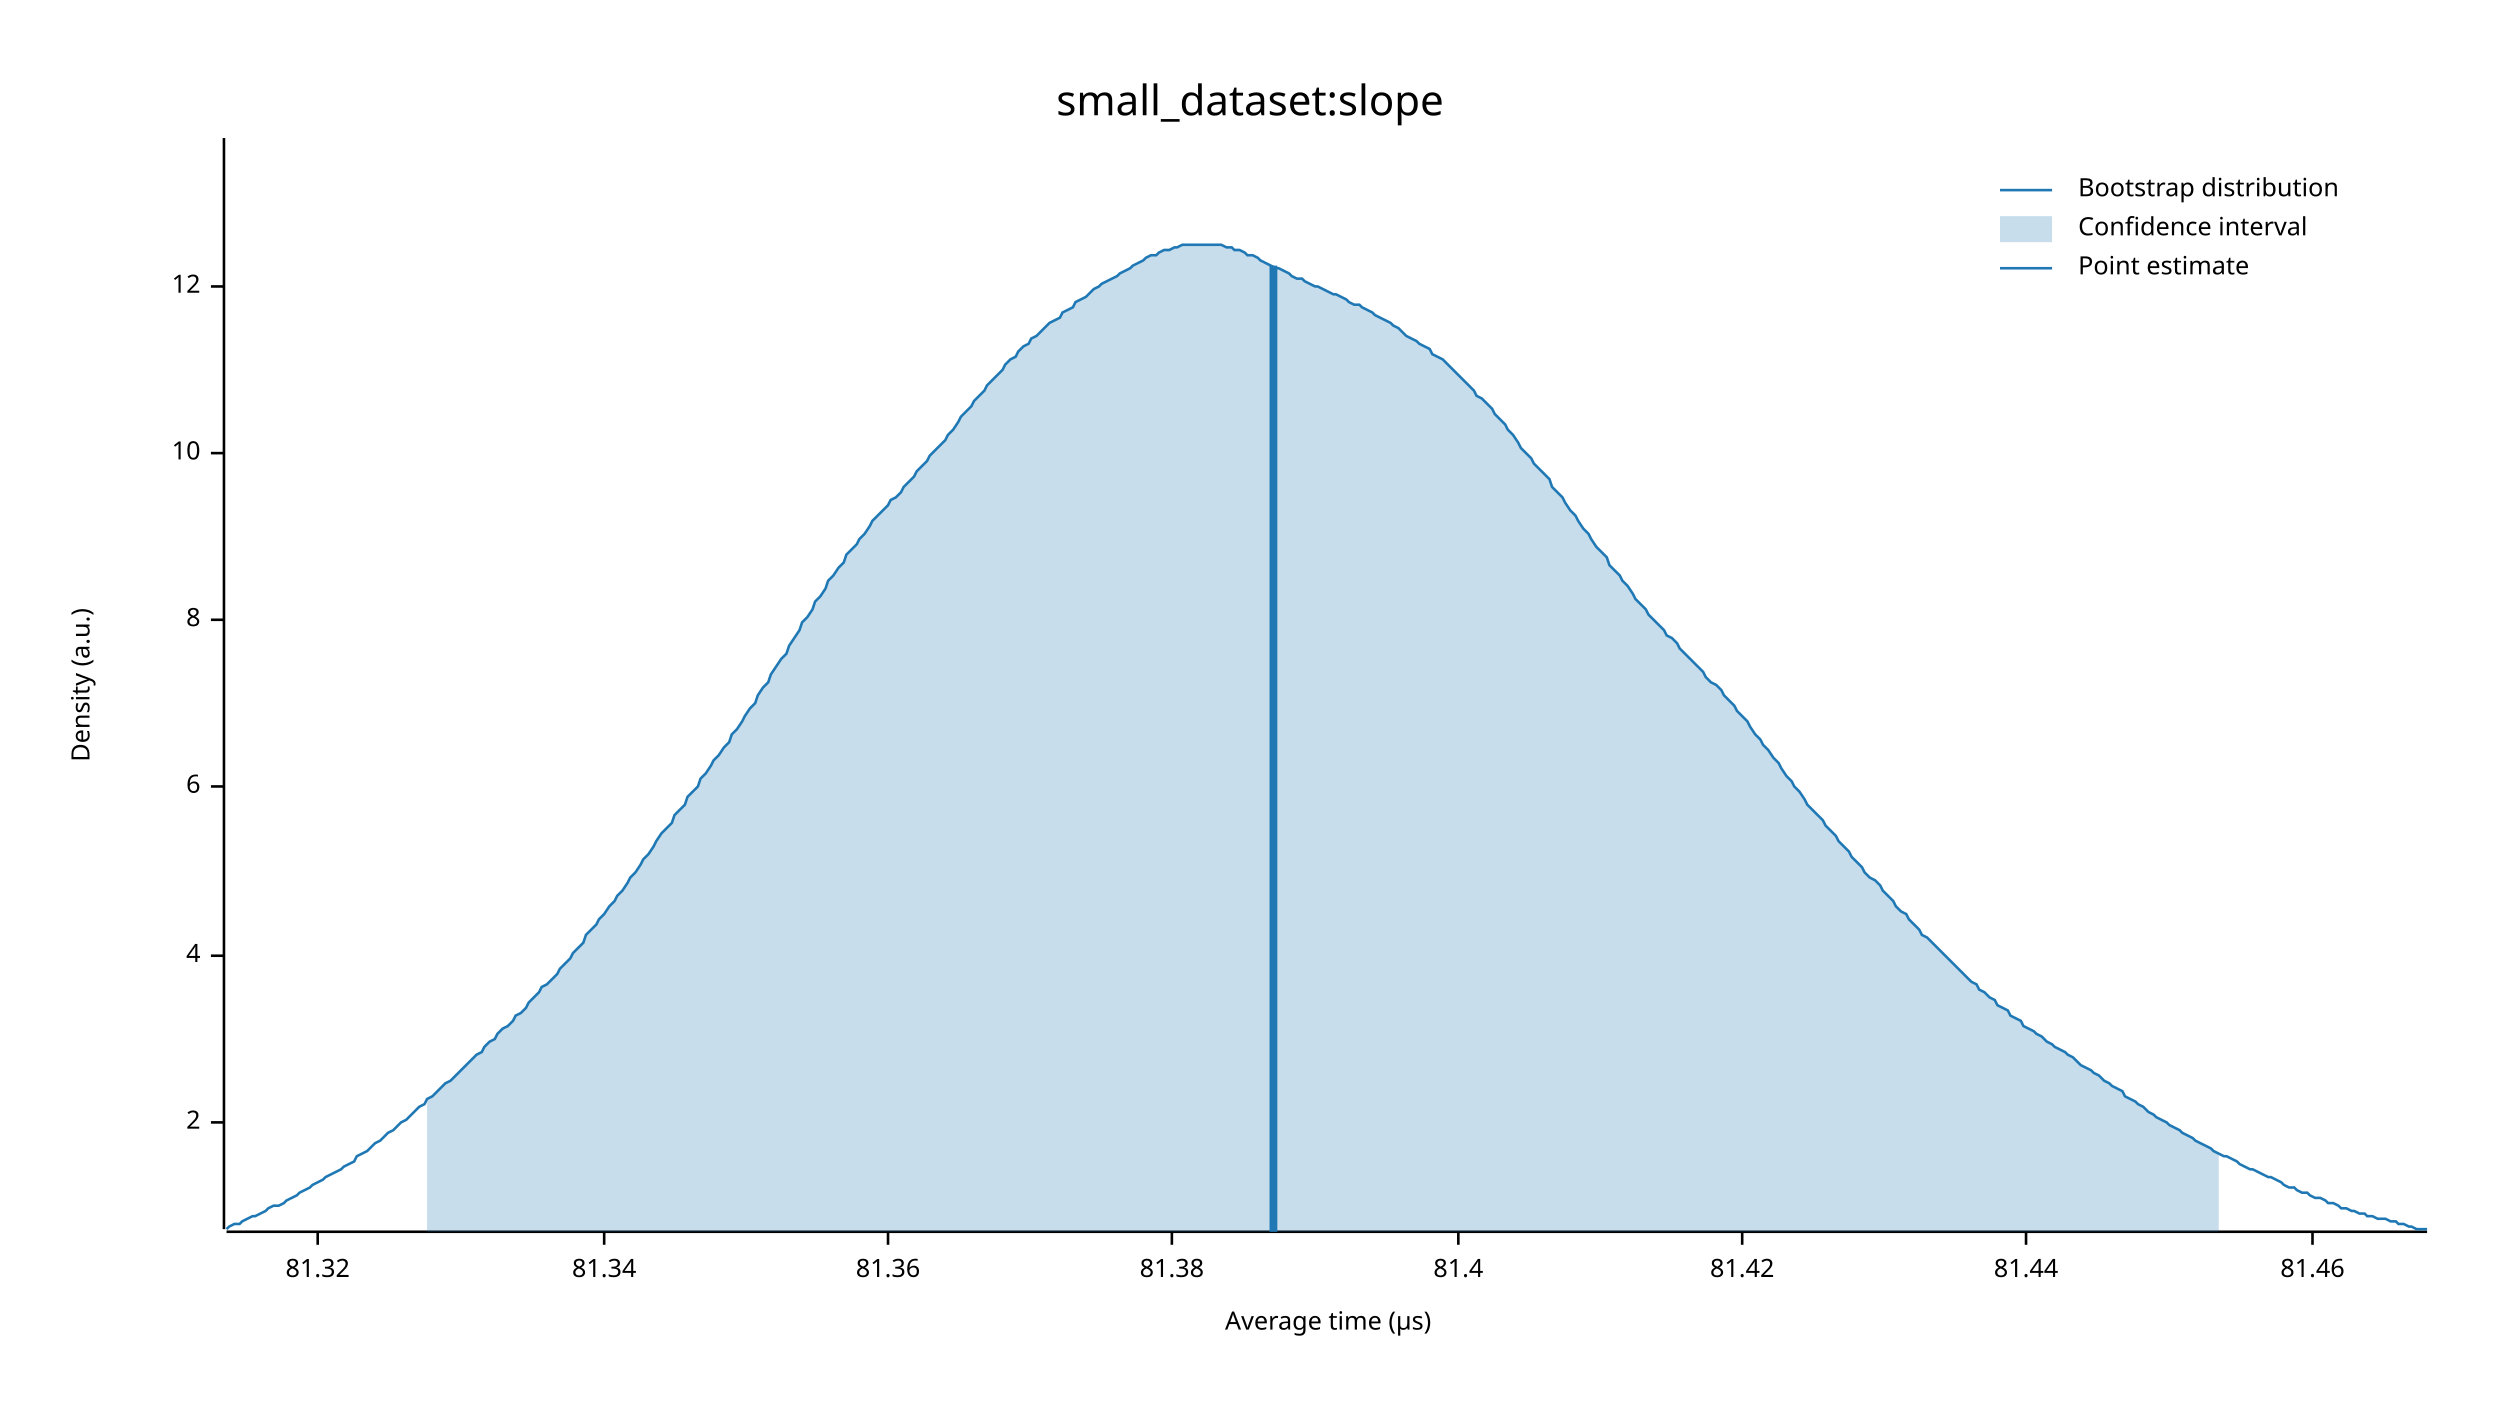
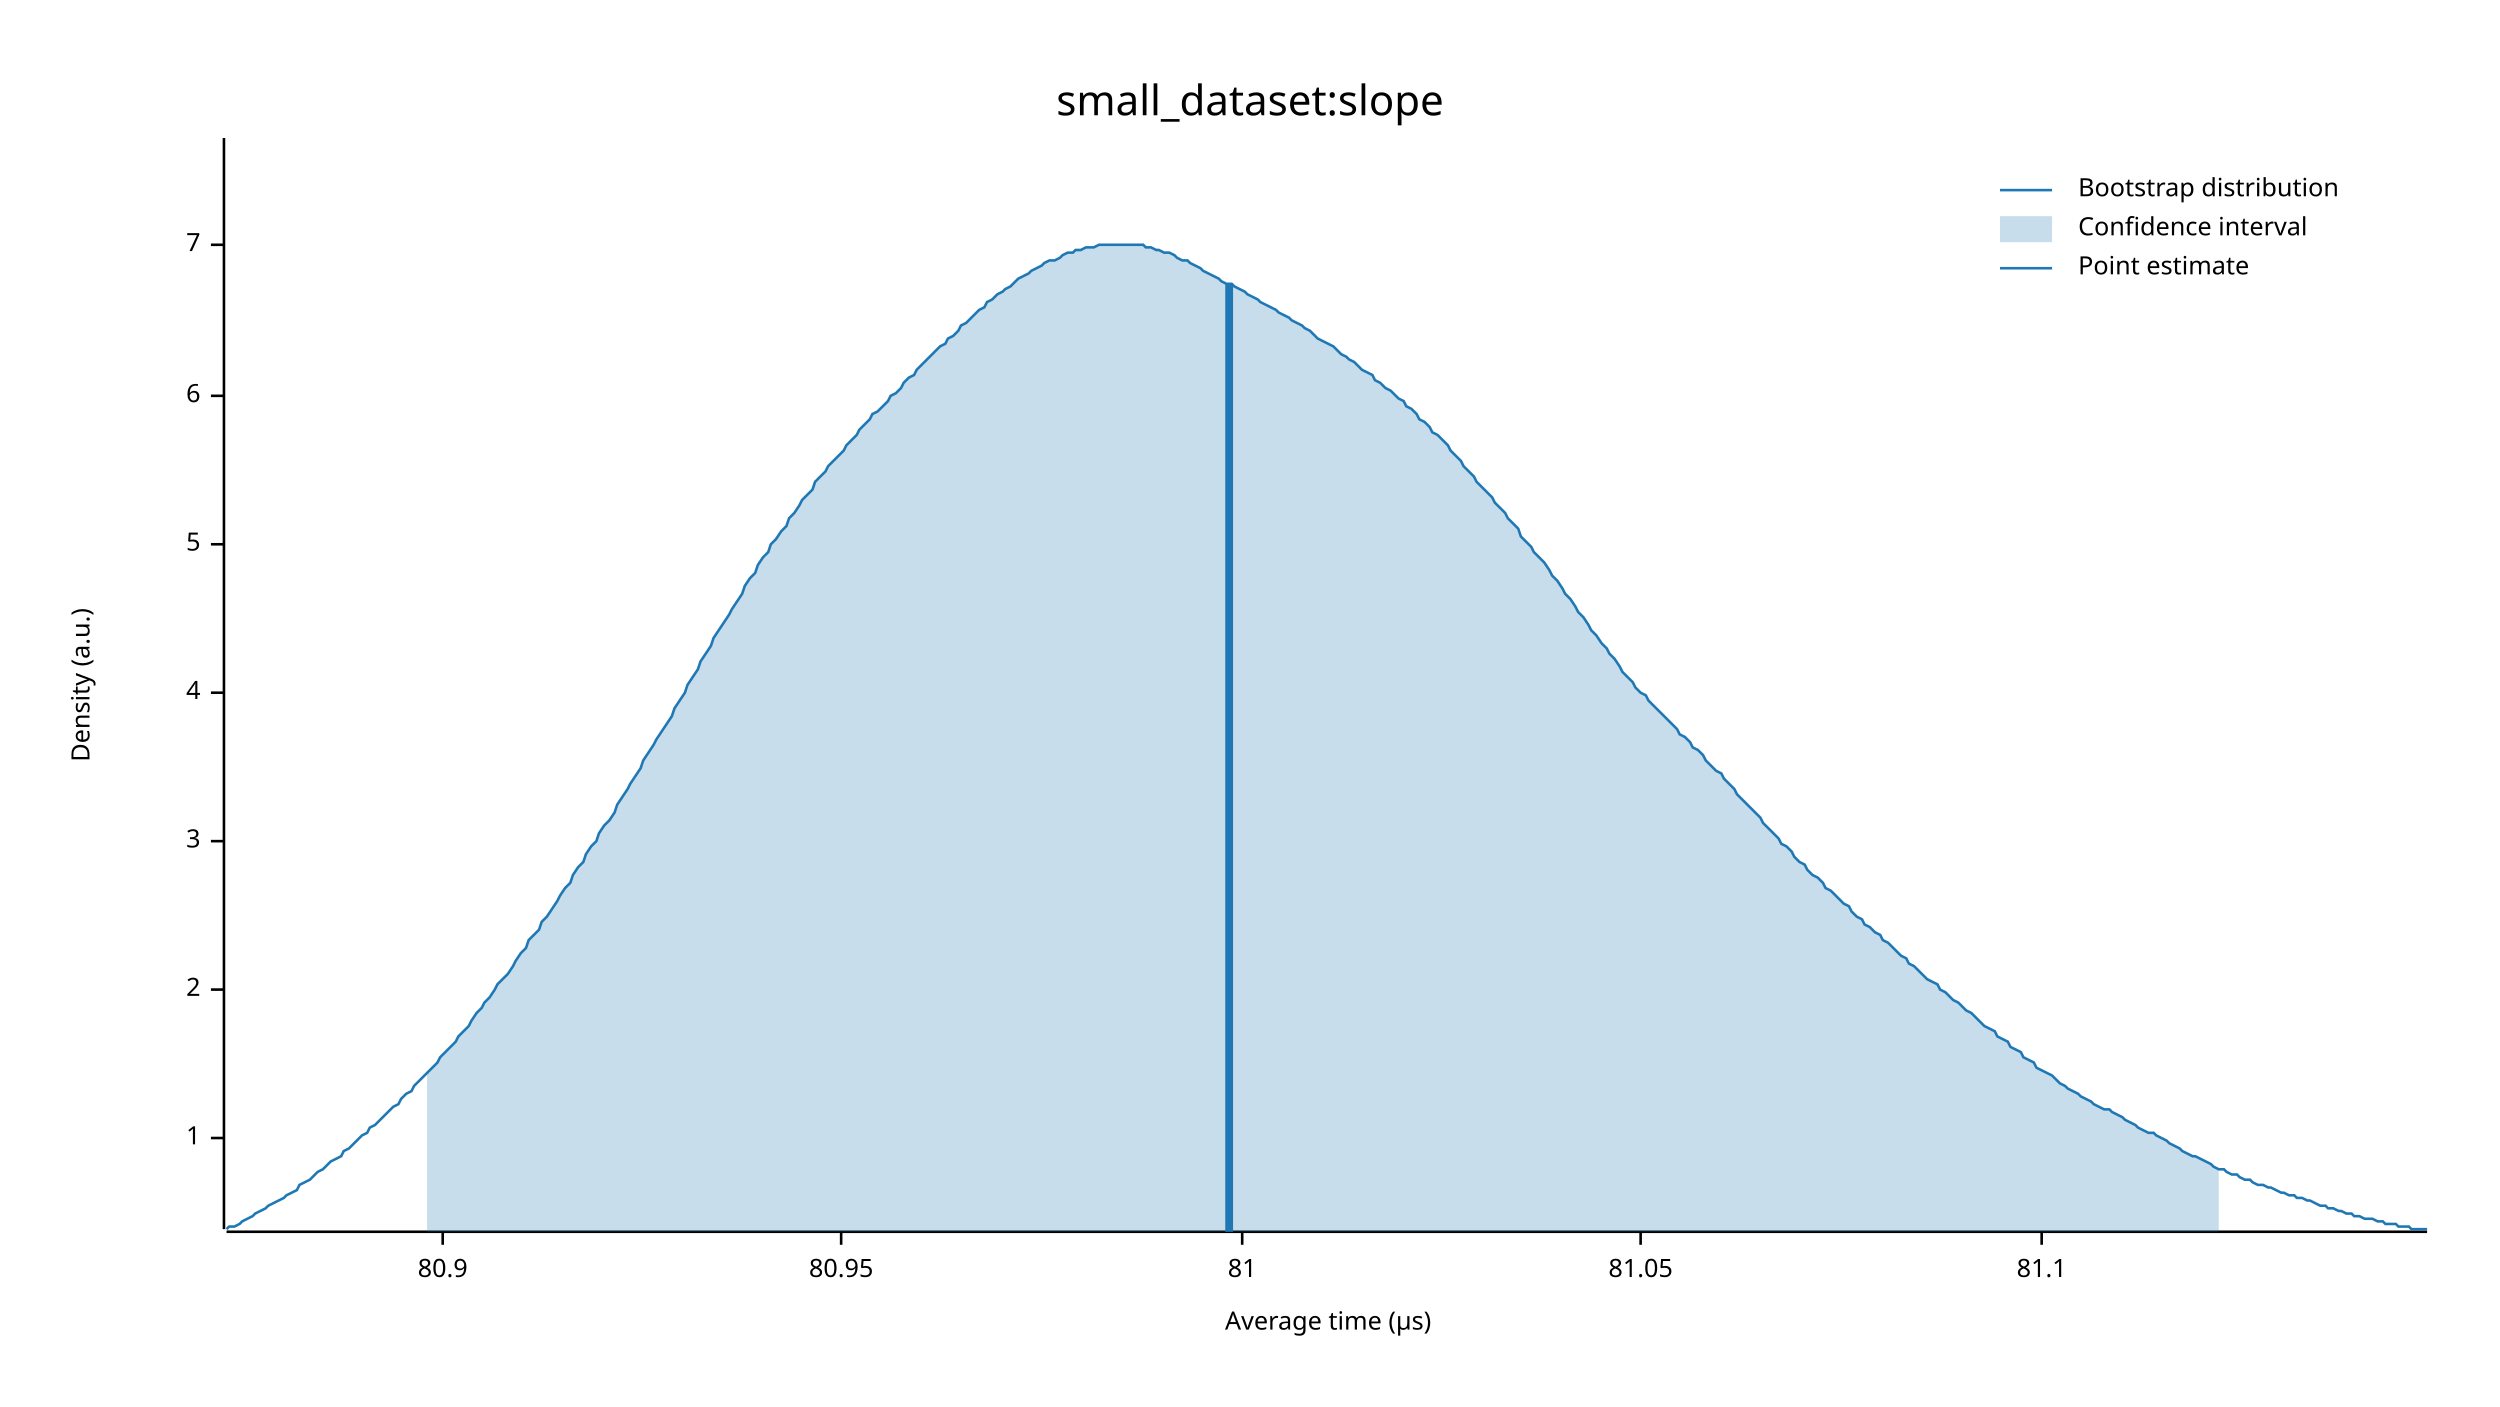
<svg xmlns="http://www.w3.org/2000/svg" width="960" height="540" viewBox="0 0 960 540">
  <text x="480" y="32" dy="0.76em" text-anchor="middle" font-family="sans-serif" font-size="16.129" opacity="1" fill="#000000">
small_dataset:slope
</text>
  <text x="27" y="263" dy="0.76em" text-anchor="middle" font-family="sans-serif" font-size="9.677" opacity="1" fill="#000000" transform="rotate(270, 27, 263)">
Density (a.u.)
</text>
  <text x="510" y="513" dy="-0.5ex" text-anchor="middle" font-family="sans-serif" font-size="9.677" opacity="1" fill="#000000">
Average time (µs)
</text>
  <polyline fill="none" opacity="1" stroke="#000000" stroke-width="1" points="86,53 86,472 " />
-   <text x="77" y="431" dy="0.5ex" text-anchor="end" font-family="sans-serif" font-size="9.677" opacity="1" fill="#000000">
+   <text x="77" y="437" dy="0.5ex" text-anchor="end" font-family="sans-serif" font-size="9.677" opacity="1" fill="#000000">
+ 1
+ </text>
+   <polyline fill="none" opacity="1" stroke="#000000" stroke-width="1" points="81,437 86,437 " />
+   <text x="77" y="380" dy="0.5ex" text-anchor="end" font-family="sans-serif" font-size="9.677" opacity="1" fill="#000000">
2
</text>
-   <polyline fill="none" opacity="1" stroke="#000000" stroke-width="1" points="81,431 86,431 " />
-   <text x="77" y="367" dy="0.5ex" text-anchor="end" font-family="sans-serif" font-size="9.677" opacity="1" fill="#000000">
+   <polyline fill="none" opacity="1" stroke="#000000" stroke-width="1" points="81,380 86,380 " />
+   <text x="77" y="323" dy="0.5ex" text-anchor="end" font-family="sans-serif" font-size="9.677" opacity="1" fill="#000000">
+ 3
+ </text>
+   <polyline fill="none" opacity="1" stroke="#000000" stroke-width="1" points="81,323 86,323 " />
+   <text x="77" y="266" dy="0.5ex" text-anchor="end" font-family="sans-serif" font-size="9.677" opacity="1" fill="#000000">
4
</text>
-   <polyline fill="none" opacity="1" stroke="#000000" stroke-width="1" points="81,367 86,367 " />
-   <text x="77" y="302" dy="0.5ex" text-anchor="end" font-family="sans-serif" font-size="9.677" opacity="1" fill="#000000">
+   <polyline fill="none" opacity="1" stroke="#000000" stroke-width="1" points="81,266 86,266 " />
+   <text x="77" y="209" dy="0.5ex" text-anchor="end" font-family="sans-serif" font-size="9.677" opacity="1" fill="#000000">
+ 5
+ </text>
+   <polyline fill="none" opacity="1" stroke="#000000" stroke-width="1" points="81,209 86,209 " />
+   <text x="77" y="152" dy="0.5ex" text-anchor="end" font-family="sans-serif" font-size="9.677" opacity="1" fill="#000000">
6
</text>
-   <polyline fill="none" opacity="1" stroke="#000000" stroke-width="1" points="81,302 86,302 " />
-   <text x="77" y="238" dy="0.5ex" text-anchor="end" font-family="sans-serif" font-size="9.677" opacity="1" fill="#000000">
- 8
+   <polyline fill="none" opacity="1" stroke="#000000" stroke-width="1" points="81,152 86,152 " />
+   <text x="77" y="94" dy="0.5ex" text-anchor="end" font-family="sans-serif" font-size="9.677" opacity="1" fill="#000000">
+ 7
</text>
-   <polyline fill="none" opacity="1" stroke="#000000" stroke-width="1" points="81,238 86,238 " />
-   <text x="77" y="174" dy="0.5ex" text-anchor="end" font-family="sans-serif" font-size="9.677" opacity="1" fill="#000000">
- 10
+   <polyline fill="none" opacity="1" stroke="#000000" stroke-width="1" points="81,94 86,94 " />
+   <polyline fill="none" opacity="1" stroke="#000000" stroke-width="1" points="87,473 932,473 " />
+   <text x="170" y="483" dy="0.76em" text-anchor="middle" font-family="sans-serif" font-size="9.677" opacity="1" fill="#000000">
+ 80.9
</text>
-   <polyline fill="none" opacity="1" stroke="#000000" stroke-width="1" points="81,174 86,174 " />
-   <text x="77" y="110" dy="0.5ex" text-anchor="end" font-family="sans-serif" font-size="9.677" opacity="1" fill="#000000">
- 12
+   <polyline fill="none" opacity="1" stroke="#000000" stroke-width="1" points="170,473 170,478 " />
+   <text x="323" y="483" dy="0.76em" text-anchor="middle" font-family="sans-serif" font-size="9.677" opacity="1" fill="#000000">
+ 80.95
</text>
-   <polyline fill="none" opacity="1" stroke="#000000" stroke-width="1" points="81,110 86,110 " />
-   <polyline fill="none" opacity="1" stroke="#000000" stroke-width="1" points="87,473 932,473 " />
-   <text x="122" y="483" dy="0.76em" text-anchor="middle" font-family="sans-serif" font-size="9.677" opacity="1" fill="#000000">
- 81.32
+   <polyline fill="none" opacity="1" stroke="#000000" stroke-width="1" points="323,473 323,478 " />
+   <text x="477" y="483" dy="0.76em" text-anchor="middle" font-family="sans-serif" font-size="9.677" opacity="1" fill="#000000">
+ 81
</text>
-   <polyline fill="none" opacity="1" stroke="#000000" stroke-width="1" points="122,473 122,478 " />
-   <text x="232" y="483" dy="0.76em" text-anchor="middle" font-family="sans-serif" font-size="9.677" opacity="1" fill="#000000">
- 81.34
+   <polyline fill="none" opacity="1" stroke="#000000" stroke-width="1" points="477,473 477,478 " />
+   <text x="630" y="483" dy="0.76em" text-anchor="middle" font-family="sans-serif" font-size="9.677" opacity="1" fill="#000000">
+ 81.05
</text>
-   <polyline fill="none" opacity="1" stroke="#000000" stroke-width="1" points="232,473 232,478 " />
-   <text x="341" y="483" dy="0.76em" text-anchor="middle" font-family="sans-serif" font-size="9.677" opacity="1" fill="#000000">
- 81.36
+   <polyline fill="none" opacity="1" stroke="#000000" stroke-width="1" points="630,473 630,478 " />
+   <text x="784" y="483" dy="0.76em" text-anchor="middle" font-family="sans-serif" font-size="9.677" opacity="1" fill="#000000">
+ 81.1
</text>
-   <polyline fill="none" opacity="1" stroke="#000000" stroke-width="1" points="341,473 341,478 " />
-   <text x="450" y="483" dy="0.76em" text-anchor="middle" font-family="sans-serif" font-size="9.677" opacity="1" fill="#000000">
- 81.38
- </text>
-   <polyline fill="none" opacity="1" stroke="#000000" stroke-width="1" points="450,473 450,478 " />
-   <text x="560" y="483" dy="0.76em" text-anchor="middle" font-family="sans-serif" font-size="9.677" opacity="1" fill="#000000">
- 81.4
- </text>
-   <polyline fill="none" opacity="1" stroke="#000000" stroke-width="1" points="560,473 560,478 " />
-   <text x="669" y="483" dy="0.76em" text-anchor="middle" font-family="sans-serif" font-size="9.677" opacity="1" fill="#000000">
- 81.42
- </text>
-   <polyline fill="none" opacity="1" stroke="#000000" stroke-width="1" points="669,473 669,478 " />
-   <text x="778" y="483" dy="0.76em" text-anchor="middle" font-family="sans-serif" font-size="9.677" opacity="1" fill="#000000">
- 81.44
- </text>
-   <polyline fill="none" opacity="1" stroke="#000000" stroke-width="1" points="778,473 778,478 " />
-   <text x="888" y="483" dy="0.76em" text-anchor="middle" font-family="sans-serif" font-size="9.677" opacity="1" fill="#000000">
- 81.46
- </text>
-   <polyline fill="none" opacity="1" stroke="#000000" stroke-width="1" points="888,473 888,478 " />
-   <polyline fill="none" opacity="1" stroke="#1F78B4" stroke-width="1" points="87,472 88,471 90,470 92,470 93,469 95,468 97,467 98,467 100,466 102,465 103,464 105,463 107,463 109,462 110,461 112,460 114,459 115,458 117,457 119,456 120,455 122,454 124,453 125,452 127,451 129,450 131,449 132,448 134,447 136,446 137,444 139,443 141,442 142,441 144,439 146,438 147,437 149,435 151,434 153,432 154,431 156,430 158,428 159,427 161,425 163,424 164,422 166,421 168,419 169,418 171,416 173,415 175,413 176,412 178,410 180,408 181,407 183,405 185,404 186,402 188,400 190,399 191,397 193,395 195,394 197,392 198,390 200,389 202,387 203,385 205,383 207,381 208,379 210,378 212,376 214,374 215,372 217,370 219,368 220,366 222,364 224,362 225,359 227,357 229,355 230,353 232,351 234,348 236,346 237,344 239,342 241,339 242,337 244,335 246,332 247,330 249,328 251,325 252,323 254,320 256,318 258,316 259,313 261,311 263,309 264,306 266,304 268,302 269,299 271,297 273,294 274,292 276,290 278,287 280,285 281,282 283,280 285,277 286,275 288,272 290,270 291,267 293,264 295,262 296,259 298,256 300,253 302,251 303,248 305,245 307,242 308,239 310,237 312,234 313,231 315,229 317,226 318,223 320,221 322,218 324,216 325,213 327,211 329,209 330,207 332,205 334,202 335,200 337,198 339,196 341,194 342,192 344,191 346,189 347,187 349,185 351,183 352,181 354,179 356,177 357,175 359,173 361,171 363,169 364,167 366,165 368,162 369,160 371,158 373,156 374,154 376,152 378,150 379,148 381,146 383,144 385,142 386,140 388,138 390,137 391,135 393,133 395,132 396,130 398,129 400,127 401,126 403,124 405,123 407,122 408,120 410,119 412,118 413,116 415,115 417,114 418,113 420,111 422,110 423,109 425,108 427,107 429,106 430,105 432,104 434,103 435,102 437,101 439,100 440,99 442,98 444,98 445,97 447,96 449,96 451,95 452,95 454,94 456,94 457,94 459,94 461,94 462,94 464,94 466,94 468,94 469,94 471,95 473,95 474,96 476,96 478,97 479,98 481,98 483,99 484,100 486,101 488,102 490,103 491,103 493,104 495,105 496,106 498,107 500,107 501,108 503,109 505,110 506,110 508,111 510,112 512,113 513,113 515,114 517,115 518,116 520,117 522,117 523,118 525,119 527,120 528,121 530,122 532,123 534,124 535,125 537,126 539,128 540,129 542,130 544,131 545,132 547,133 549,134 550,136 552,137 554,138 556,140 557,141 559,143 561,145 562,146 564,148 566,150 567,152 569,153 571,155 573,157 574,159 576,161 578,163 579,165 581,167 583,170 584,172 586,174 588,176 589,178 591,180 593,182 595,184 596,187 598,189 600,191 601,193 603,196 605,198 606,200 608,203 610,205 611,207 613,210 615,212 617,214 618,217 620,219 622,221 623,223 625,225 627,228 628,230 630,232 632,234 633,236 635,238 637,240 639,242 640,244 642,245 644,247 645,249 647,251 649,253 650,254 652,256 654,258 655,260 657,262 659,263 661,265 662,267 664,269 666,271 667,273 669,275 671,277 672,279 674,282 676,284 677,286 679,288 681,291 683,293 684,295 686,298 688,300 689,302 691,304 693,307 694,309 696,311 698,313 700,315 701,317 703,319 705,321 706,323 708,325 710,327 711,329 713,331 715,333 716,335 718,337 720,338 722,340 723,342 725,344 727,346 728,348 730,350 732,351 733,353 735,355 737,357 738,359 740,360 742,362 744,364 745,365 747,367 749,369 750,370 752,372 754,374 755,375 757,377 759,378 760,380 762,381 764,383 766,384 767,386 769,387 771,388 772,390 774,391 776,392 777,394 779,395 781,396 782,397 784,398 786,400 788,401 789,402 791,403 793,404 794,405 796,406 798,408 799,409 801,410 803,411 804,412 806,413 808,415 810,416 811,417 813,418 815,419 816,421 818,422 820,423 821,424 823,425 825,427 827,428 828,429 830,430 832,431 833,432 835,433 837,434 838,435 840,436 842,437 843,438 845,439 847,440 849,441 850,442 852,443 854,444 855,444 857,445 859,446 860,447 862,448 864,449 865,449 867,450 869,451 871,452 872,452 874,453 876,454 877,455 879,456 881,456 882,457 884,458 886,458 887,459 889,460 891,460 893,461 894,462 896,462 898,463 899,464 901,464 903,465 904,465 906,466 908,466 909,467 911,467 913,468 915,468 916,468 918,469 920,469 921,470 923,470 925,471 926,471 928,472 930,472 932,472 " />
-   <polygon opacity="0.25" fill="#1F78B4" points="164,422 166,421 168,419 169,418 171,416 173,415 175,413 176,412 178,410 180,408 181,407 183,405 185,404 186,402 188,400 190,399 191,397 193,395 195,394 197,392 198,390 200,389 202,387 203,385 205,383 207,381 208,379 210,378 212,376 214,374 215,372 217,370 219,368 220,366 222,364 224,362 225,359 227,357 229,355 230,353 232,351 234,348 236,346 237,344 239,342 241,339 242,337 244,335 246,332 247,330 249,328 251,325 252,323 254,320 256,318 258,316 259,313 261,311 263,309 264,306 266,304 268,302 269,299 271,297 273,294 274,292 276,290 278,287 280,285 281,282 283,280 285,277 286,275 288,272 290,270 291,267 293,264 295,262 296,259 298,256 300,253 302,251 303,248 305,245 307,242 308,239 310,237 312,234 313,231 315,229 317,226 318,223 320,221 322,218 324,216 325,213 327,211 329,209 330,207 332,205 334,202 335,200 337,198 339,196 341,194 342,192 344,191 346,189 347,187 349,185 351,183 352,181 354,179 356,177 357,175 359,173 361,171 363,169 364,167 366,165 368,162 369,160 371,158 373,156 374,154 376,152 378,150 379,148 381,146 383,144 385,142 386,140 388,138 390,137 391,135 393,133 395,132 396,130 398,129 400,127 401,126 403,124 405,123 407,122 408,120 410,119 412,118 413,116 415,115 417,114 418,113 420,111 422,110 423,109 425,108 427,107 429,106 430,105 432,104 434,103 435,102 437,101 439,100 440,99 442,98 444,98 445,97 447,96 449,96 451,95 452,95 454,94 456,94 457,94 459,94 461,94 462,94 464,94 466,94 468,94 469,94 471,95 473,95 474,96 476,96 478,97 479,98 481,98 483,99 484,100 486,101 488,102 490,103 491,103 493,104 495,105 496,106 498,107 500,107 501,108 503,109 505,110 506,110 508,111 510,112 512,113 513,113 515,114 517,115 518,116 520,117 522,117 523,118 525,119 527,120 528,121 530,122 532,123 534,124 535,125 537,126 539,128 540,129 542,130 544,131 545,132 547,133 549,134 550,136 552,137 554,138 556,140 557,141 559,143 561,145 562,146 564,148 566,150 567,152 569,153 571,155 573,157 574,159 576,161 578,163 579,165 581,167 583,170 584,172 586,174 588,176 589,178 591,180 593,182 595,184 596,187 598,189 600,191 601,193 603,196 605,198 606,200 608,203 610,205 611,207 613,210 615,212 617,214 618,217 620,219 622,221 623,223 625,225 627,228 628,230 630,232 632,234 633,236 635,238 637,240 639,242 640,244 642,245 644,247 645,249 647,251 649,253 650,254 652,256 654,258 655,260 657,262 659,263 661,265 662,267 664,269 666,271 667,273 669,275 671,277 672,279 674,282 676,284 677,286 679,288 681,291 683,293 684,295 686,298 688,300 689,302 691,304 693,307 694,309 696,311 698,313 700,315 701,317 703,319 705,321 706,323 708,325 710,327 711,329 713,331 715,333 716,335 718,337 720,338 722,340 723,342 725,344 727,346 728,348 730,350 732,351 733,353 735,355 737,357 738,359 740,360 742,362 744,364 745,365 747,367 749,369 750,370 752,372 754,374 755,375 757,377 759,378 760,380 762,381 764,383 766,384 767,386 769,387 771,388 772,390 774,391 776,392 777,394 779,395 781,396 782,397 784,398 786,400 788,401 789,402 791,403 793,404 794,405 796,406 798,408 799,409 801,410 803,411 804,412 806,413 808,415 810,416 811,417 813,418 815,419 816,421 818,422 820,423 821,424 823,425 825,427 827,428 828,429 830,430 832,431 833,432 835,433 837,434 838,435 840,436 842,437 843,438 845,439 847,440 849,441 850,442 852,443 852,473 164,473 " />
-   <polyline fill="none" opacity="1" stroke="#1F78B4" stroke-width="3" points="489,473 489,102 " />
+   <polyline fill="none" opacity="1" stroke="#000000" stroke-width="1" points="784,473 784,478 " />
+   <polyline fill="none" opacity="1" stroke="#1F78B4" stroke-width="1" points="87,472 88,471 90,471 92,470 93,469 95,468 97,467 98,466 100,465 102,464 103,463 105,462 107,461 109,460 110,459 112,458 114,457 115,455 117,454 119,453 120,452 122,450 124,449 125,448 127,446 129,445 131,444 132,442 134,441 136,439 137,438 139,436 141,435 142,433 144,432 146,430 147,429 149,427 151,425 153,424 154,422 156,420 158,419 159,417 161,415 163,413 164,412 166,410 168,408 169,406 171,404 173,402 175,400 176,398 178,396 180,394 181,392 183,389 185,387 186,385 188,383 190,380 191,378 193,376 195,374 197,371 198,369 200,366 202,364 203,361 205,359 207,357 208,354 210,352 212,349 214,346 215,344 217,341 219,339 220,336 222,333 224,331 225,328 227,325 229,323 230,320 232,317 234,315 236,312 237,309 239,306 241,303 242,301 244,298 246,295 247,292 249,289 251,286 252,284 254,281 256,278 258,275 259,272 261,269 263,266 264,263 266,260 268,257 269,254 271,251 273,248 274,245 276,242 278,239 280,236 281,234 283,231 285,228 286,225 288,222 290,220 291,217 293,214 295,212 296,209 298,207 300,204 302,202 303,199 305,197 307,194 308,192 310,190 312,188 313,185 315,183 317,181 318,179 320,177 322,175 324,173 325,171 327,169 329,167 330,165 332,163 334,161 335,159 337,158 339,156 341,154 342,152 344,151 346,149 347,147 349,145 351,144 352,142 354,140 356,138 357,137 359,135 361,133 363,132 364,130 366,129 368,127 369,125 371,124 373,122 374,121 376,119 378,118 379,116 381,115 383,113 385,112 386,111 388,110 390,108 391,107 393,106 395,105 396,104 398,103 400,102 401,101 403,100 405,100 407,99 408,98 410,97 412,97 413,96 415,96 417,95 418,95 420,95 422,94 423,94 425,94 427,94 429,94 430,94 432,94 434,94 435,94 437,94 439,94 440,95 442,95 444,96 445,96 447,97 449,97 451,98 452,99 454,100 456,100 457,101 459,102 461,103 462,104 464,105 466,106 468,107 469,108 471,109 473,109 474,110 476,111 478,112 479,113 481,114 483,115 484,116 486,117 488,118 490,119 491,120 493,121 495,122 496,123 498,124 500,125 501,126 503,127 505,129 506,130 508,131 510,132 512,133 513,134 515,136 517,137 518,138 520,139 522,141 523,142 525,143 527,144 528,146 530,147 532,149 534,150 535,151 537,153 539,154 540,156 542,157 544,159 545,161 547,162 549,164 550,166 552,167 554,169 556,171 557,173 559,175 561,177 562,179 564,181 566,183 567,185 569,187 571,189 573,191 574,193 576,195 578,197 579,199 581,201 583,203 584,206 586,208 588,210 589,212 591,214 593,216 595,219 596,221 598,223 600,226 601,228 603,230 605,233 606,235 608,237 610,240 611,242 613,244 615,247 617,249 618,251 620,253 622,256 623,258 625,260 627,262 628,264 630,266 632,267 633,269 635,271 637,273 639,275 640,276 642,278 644,280 645,282 647,283 649,285 650,287 652,288 654,290 655,292 657,294 659,296 661,297 662,299 664,301 666,303 667,305 669,307 671,309 672,310 674,312 676,314 677,316 679,318 681,320 683,322 684,324 686,325 688,327 689,329 691,331 693,332 694,334 696,336 698,337 700,339 701,341 703,342 705,344 706,345 708,347 710,348 711,350 713,352 715,353 716,355 718,356 720,358 722,359 723,361 725,362 727,364 728,365 730,367 732,368 733,370 735,371 737,373 738,374 740,376 742,377 744,378 745,380 747,381 749,383 750,384 752,385 754,387 755,388 757,389 759,391 760,392 762,394 764,395 766,396 767,398 769,399 771,400 772,402 774,403 776,404 777,406 779,407 781,408 782,410 784,411 786,412 788,413 789,414 791,416 793,417 794,418 796,419 798,420 799,421 801,422 803,423 804,424 806,425 808,426 810,426 811,427 813,428 815,429 816,430 818,431 820,432 821,433 823,434 825,435 827,435 828,436 830,437 832,438 833,439 835,440 837,441 838,442 840,443 842,444 843,444 845,445 847,446 849,447 850,448 852,449 854,449 855,450 857,451 859,451 860,452 862,453 864,453 865,454 867,455 869,455 871,456 872,456 874,457 876,458 877,458 879,459 881,459 882,460 884,460 886,461 887,461 889,462 891,463 893,463 894,464 896,464 898,465 899,465 901,466 903,466 904,467 906,467 908,468 909,468 911,468 913,469 915,469 916,470 918,470 920,470 921,471 923,471 925,471 926,472 928,472 930,472 932,472 " />
+   <polygon opacity="0.25" fill="#1F78B4" points="164,412 166,410 168,408 169,406 171,404 173,402 175,400 176,398 178,396 180,394 181,392 183,389 185,387 186,385 188,383 190,380 191,378 193,376 195,374 197,371 198,369 200,366 202,364 203,361 205,359 207,357 208,354 210,352 212,349 214,346 215,344 217,341 219,339 220,336 222,333 224,331 225,328 227,325 229,323 230,320 232,317 234,315 236,312 237,309 239,306 241,303 242,301 244,298 246,295 247,292 249,289 251,286 252,284 254,281 256,278 258,275 259,272 261,269 263,266 264,263 266,260 268,257 269,254 271,251 273,248 274,245 276,242 278,239 280,236 281,234 283,231 285,228 286,225 288,222 290,220 291,217 293,214 295,212 296,209 298,207 300,204 302,202 303,199 305,197 307,194 308,192 310,190 312,188 313,185 315,183 317,181 318,179 320,177 322,175 324,173 325,171 327,169 329,167 330,165 332,163 334,161 335,159 337,158 339,156 341,154 342,152 344,151 346,149 347,147 349,145 351,144 352,142 354,140 356,138 357,137 359,135 361,133 363,132 364,130 366,129 368,127 369,125 371,124 373,122 374,121 376,119 378,118 379,116 381,115 383,113 385,112 386,111 388,110 390,108 391,107 393,106 395,105 396,104 398,103 400,102 401,101 403,100 405,100 407,99 408,98 410,97 412,97 413,96 415,96 417,95 418,95 420,95 422,94 423,94 425,94 427,94 429,94 430,94 432,94 434,94 435,94 437,94 439,94 440,95 442,95 444,96 445,96 447,97 449,97 451,98 452,99 454,100 456,100 457,101 459,102 461,103 462,104 464,105 466,106 468,107 469,108 471,109 473,109 474,110 476,111 478,112 479,113 481,114 483,115 484,116 486,117 488,118 490,119 491,120 493,121 495,122 496,123 498,124 500,125 501,126 503,127 505,129 506,130 508,131 510,132 512,133 513,134 515,136 517,137 518,138 520,139 522,141 523,142 525,143 527,144 528,146 530,147 532,149 534,150 535,151 537,153 539,154 540,156 542,157 544,159 545,161 547,162 549,164 550,166 552,167 554,169 556,171 557,173 559,175 561,177 562,179 564,181 566,183 567,185 569,187 571,189 573,191 574,193 576,195 578,197 579,199 581,201 583,203 584,206 586,208 588,210 589,212 591,214 593,216 595,219 596,221 598,223 600,226 601,228 603,230 605,233 606,235 608,237 610,240 611,242 613,244 615,247 617,249 618,251 620,253 622,256 623,258 625,260 627,262 628,264 630,266 632,267 633,269 635,271 637,273 639,275 640,276 642,278 644,280 645,282 647,283 649,285 650,287 652,288 654,290 655,292 657,294 659,296 661,297 662,299 664,301 666,303 667,305 669,307 671,309 672,310 674,312 676,314 677,316 679,318 681,320 683,322 684,324 686,325 688,327 689,329 691,331 693,332 694,334 696,336 698,337 700,339 701,341 703,342 705,344 706,345 708,347 710,348 711,350 713,352 715,353 716,355 718,356 720,358 722,359 723,361 725,362 727,364 728,365 730,367 732,368 733,370 735,371 737,373 738,374 740,376 742,377 744,378 745,380 747,381 749,383 750,384 752,385 754,387 755,388 757,389 759,391 760,392 762,394 764,395 766,396 767,398 769,399 771,400 772,402 774,403 776,404 777,406 779,407 781,408 782,410 784,411 786,412 788,413 789,414 791,416 793,417 794,418 796,419 798,420 799,421 801,422 803,423 804,424 806,425 808,426 810,426 811,427 813,428 815,429 816,430 818,431 820,432 821,433 823,434 825,435 827,435 828,436 830,437 832,438 833,439 835,440 837,441 838,442 840,443 842,444 843,444 845,445 847,446 849,447 850,448 852,449 852,473 164,473 " />
+   <polyline fill="none" opacity="1" stroke="#1F78B4" stroke-width="3" points="472,473 472,109 " />
  <text x="798" y="68" dy="0.76em" text-anchor="start" font-family="sans-serif" font-size="9.677" opacity="1" fill="#000000">
Bootstrap distribution
</text>
  <text x="798" y="83" dy="0.76em" text-anchor="start" font-family="sans-serif" font-size="9.677" opacity="1" fill="#000000">
Confidence interval
</text>
  <text x="798" y="98" dy="0.76em" text-anchor="start" font-family="sans-serif" font-size="9.677" opacity="1" fill="#000000">
Point estimate
</text>
  <polyline fill="none" opacity="1" stroke="#1F78B4" stroke-width="1" points="768,73 788,73 " />
  <rect x="768" y="83" width="20" height="10" opacity="0.25" fill="#1F78B4" stroke="none" />
  <polyline fill="none" opacity="1" stroke="#1F78B4" stroke-width="1" points="768,103 788,103 " />
</svg>
